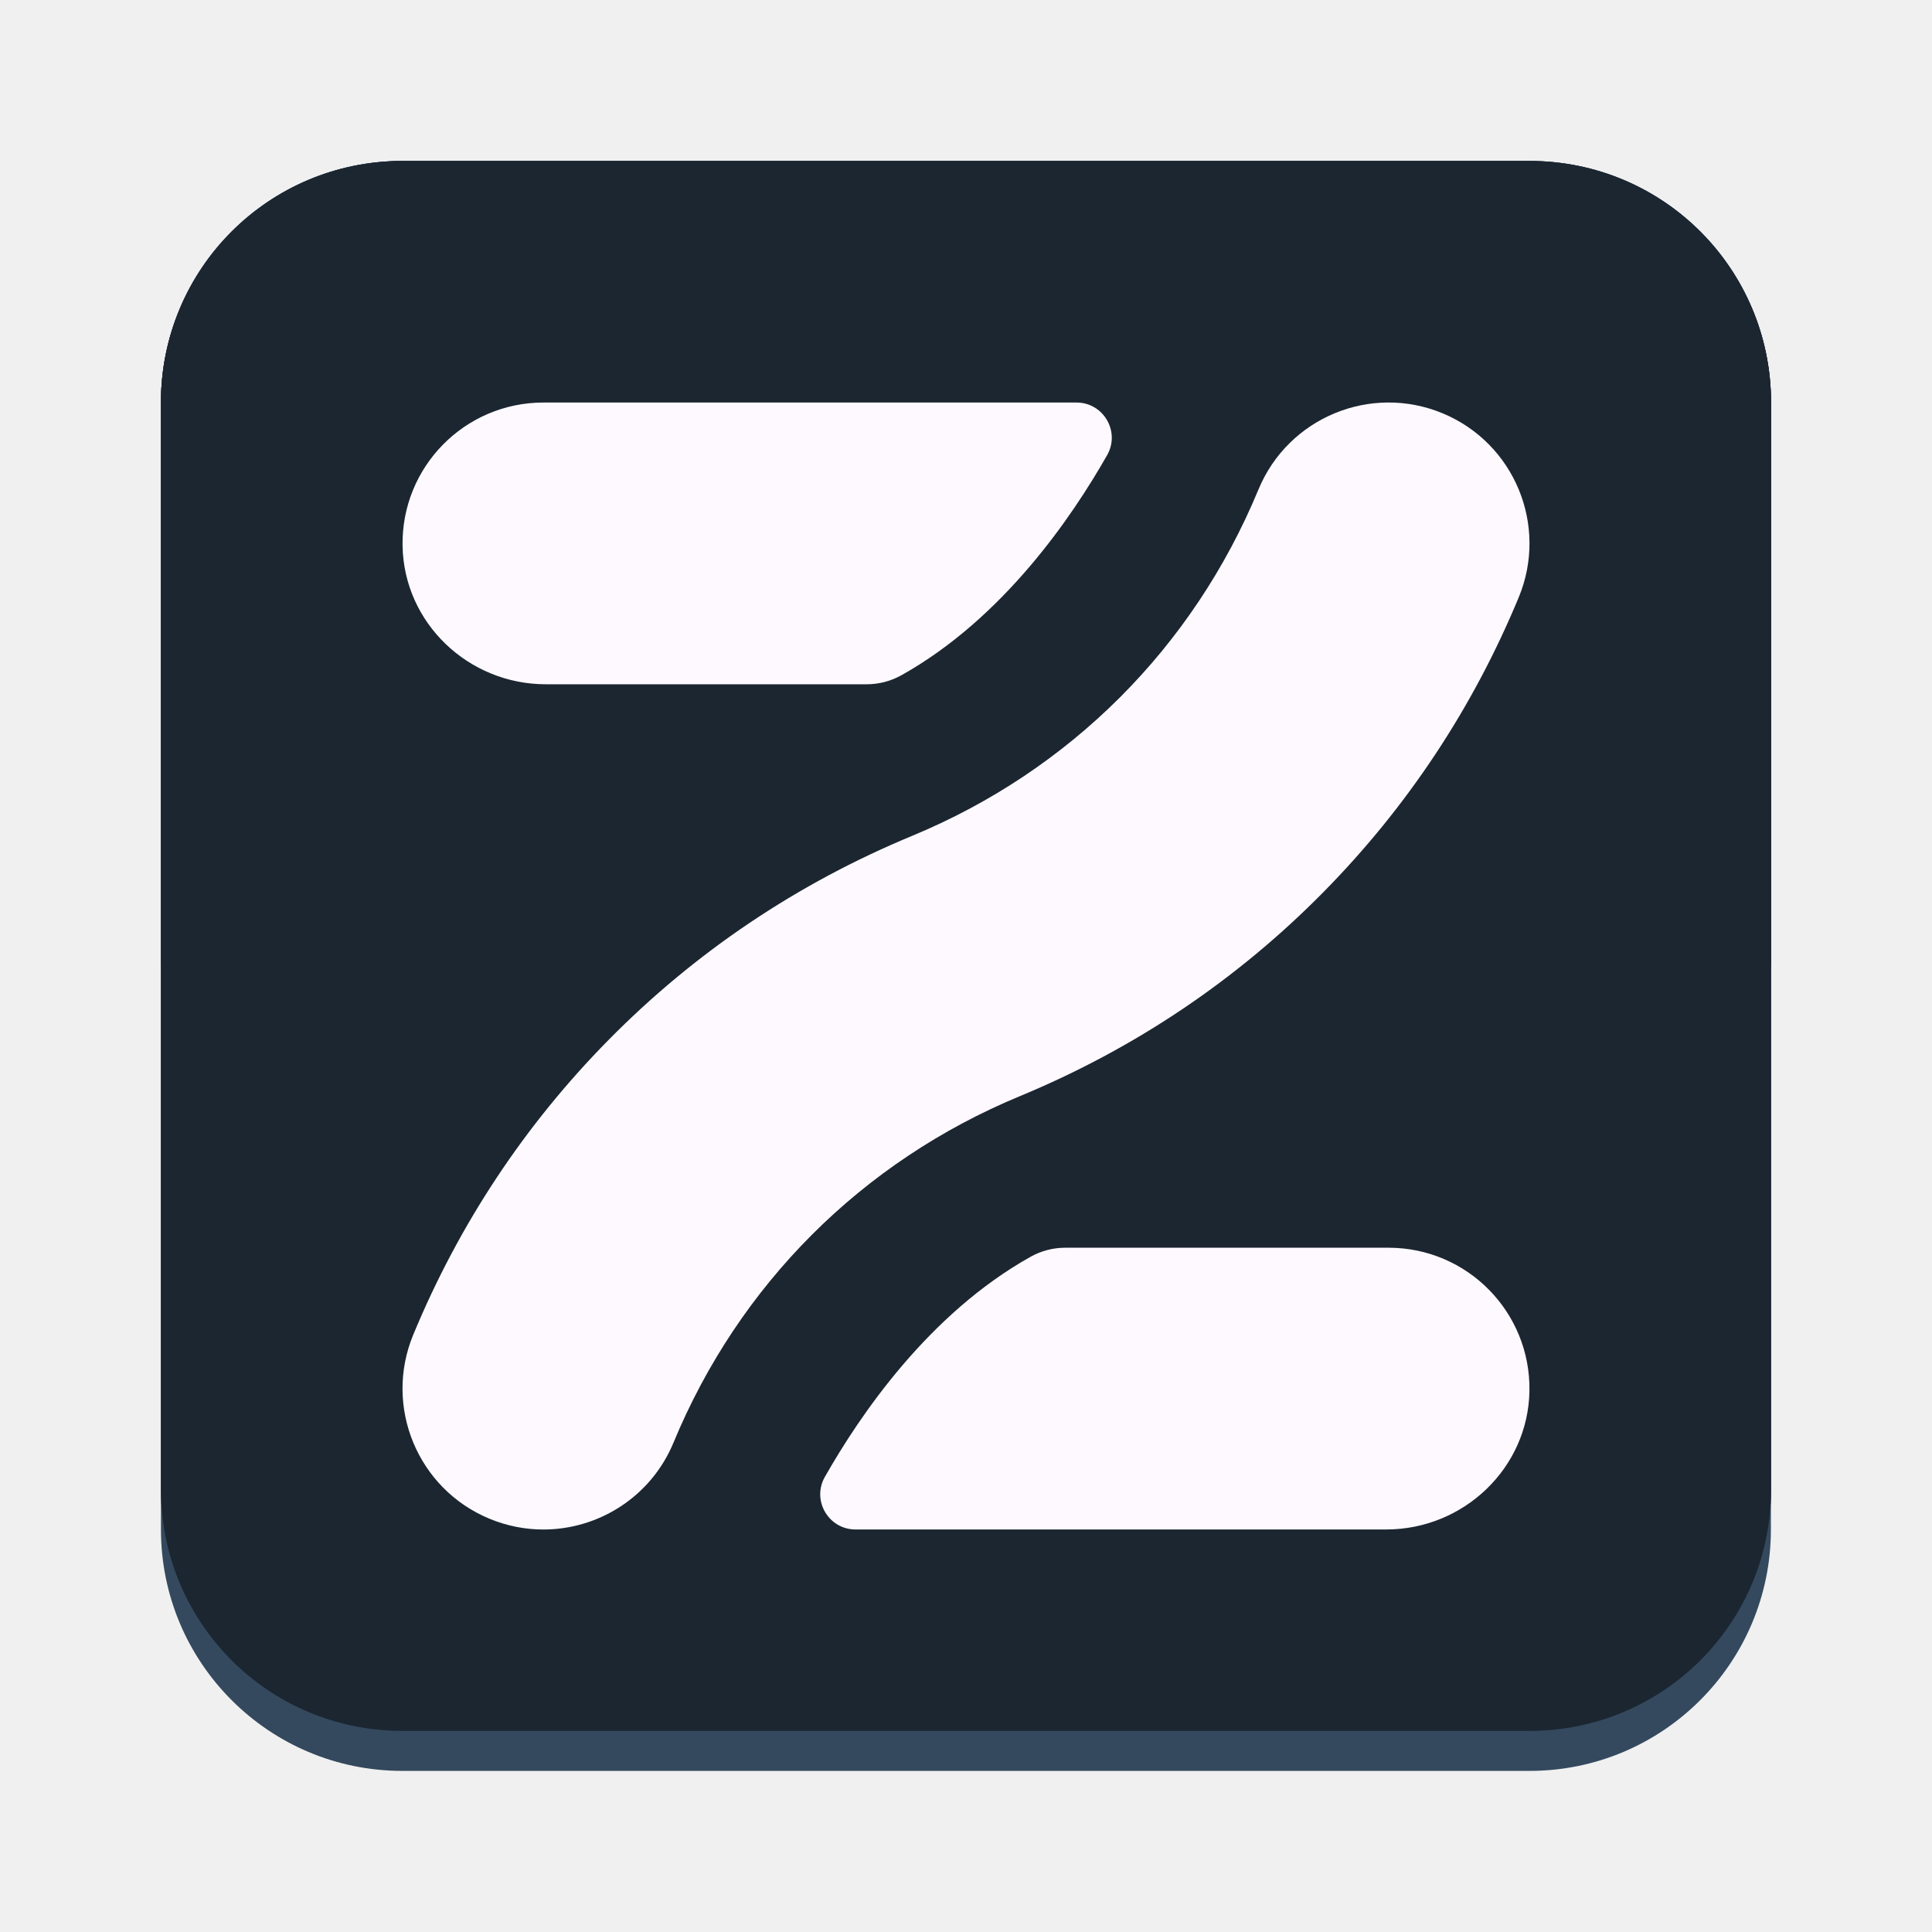
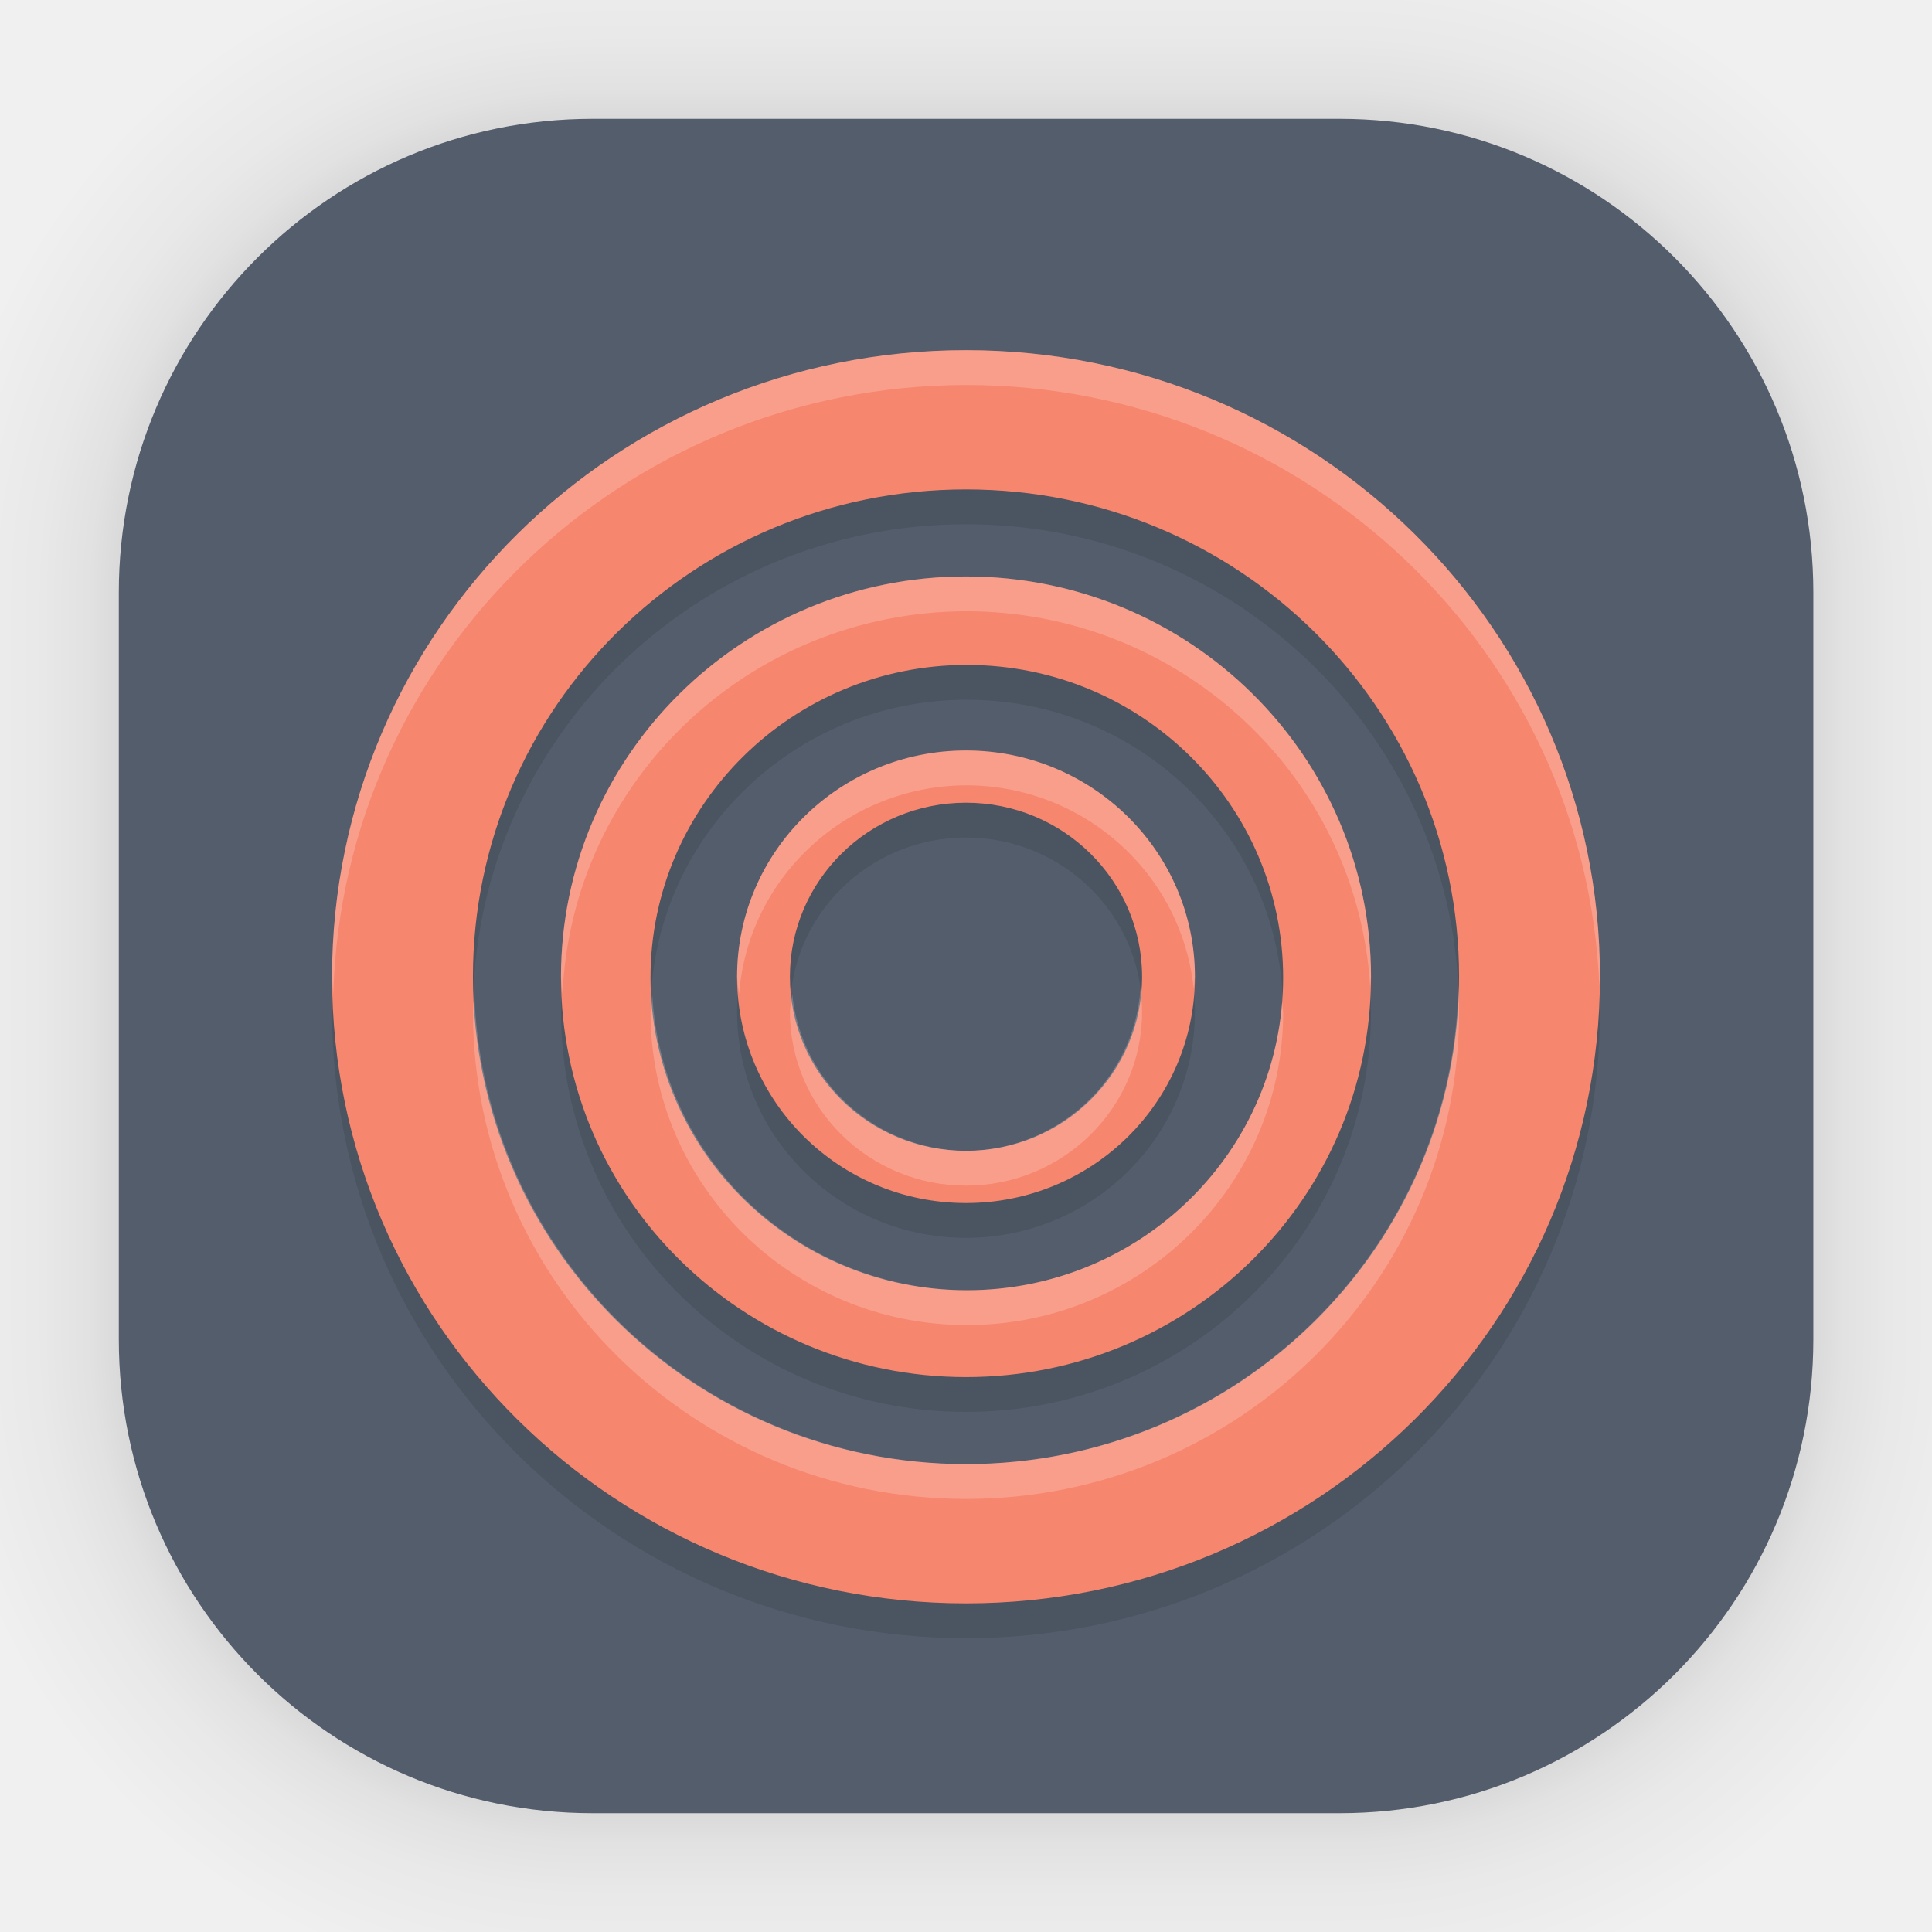
- <svg xmlns="http://www.w3.org/2000/svg" width="48" height="48" version="1.1" viewBox="0 0 12.7 12.7" id="svg20">
-   <defs id="defs6">
-     <linearGradient id="linearGradient967" x1="24" x2="24" y1="318.585" y2="131.687" gradientTransform="matrix(0.2645822,0,0,0.2582837,5.1009547e-5,-64.29375)" gradientUnits="userSpaceOnUse">
-       <stop stop-color="#da4453" offset="0" id="stop1" />
-       <stop stop-color="#fcfcfc" offset="1" id="stop2" />
+ <svg xmlns="http://www.w3.org/2000/svg" xmlns:xlink="http://www.w3.org/1999/xlink" width="48" height="48" viewBox="0 0 12.7 12.7" version="1.1" id="svg1443">
+   <defs id="defs1437">
+     <filter color-interpolation-filters="sRGB" height="1.131" width="1.111" y="-0.066" x="-0.055" id="c-9">
+       <feGaussianBlur id="feGaussianBlur1093" stdDeviation="1.106" />
+     </filter>
+     <linearGradient gradientUnits="userSpaceOnUse" gradientTransform="matrix(0.13235,0,0,0.13075,-32.379,1.0873)" y2="269.49" y1="235.15" x2="657.65" x1="319.21" id="a-12">
+       <stop id="stop1076" offset="0" stop-color="#e54c18" />
+       <stop id="stop1078" offset="1" stop-color="#fec350" />
    </linearGradient>
-     <linearGradient id="linearGradient2591" x1="26" x2="26" y1="-2.325" y2="36.339" gradientTransform="matrix(1,0,0,0.9761905,0,-243)" gradientUnits="userSpaceOnUse">
-       <stop stop-color="#da4453" offset="0" id="stop3" style="stop-color:#1b2631;stop-opacity:1;" />
-       <stop stop-color="#da4453" stop-opacity=".075" offset="1" id="stop4" style="stop-color:#1b2631;stop-opacity:1;" />
-     </linearGradient>
-     <linearGradient id="linearGradient2617" x1="10.22" x2="10.22" y1="12.866" y2="31.201" gradientTransform="matrix(0.2645822,0,0,0.2645833,1.57815,1.310488)" gradientUnits="userSpaceOnUse">
-       <stop stop-color="#da4453" offset="0" id="stop5" />
-       <stop stop-color="#da4453" stop-opacity="0" offset="1" id="stop6" />
+     <linearGradient xlink:href="#a-7" id="c-36" x1="8.685" x2="8.762" y1="16.869" y2="4.534" gradientTransform="matrix(1.063475,0,0,1.063475,-0.8099937,1.811387)" gradientUnits="userSpaceOnUse" />
+     <linearGradient id="a-7">
+       <stop offset="0" style="stop-color:#2369ff;stop-opacity:1;" id="stop8" />
+       <stop offset="1" style="stop-color:#7fa8ff;stop-opacity:1" id="stop10" />
    </linearGradient>
  </defs>
-   <rect x="1.058" y="1.058" width="10.583" height="10.583" rx="1.587" ry="1.587" fill="#34495e" style="stroke-width:0.265;paint-order:stroke fill markers" id="rect6" />
-   <path d="m 2.646,1.058 c -0.879,0 -1.588,0.708 -1.588,1.588 v 7.144 c 0,0.879 0.708,1.588 1.588,1.588 h 7.408 c 0.879,0 1.588,-0.708 1.588,-1.588 V 2.646 c 0,-0.879 -0.708,-1.588 -1.588,-1.588 z" fill="#34495e" style="stroke-width:0.07;paint-order:markers fill stroke" id="path6" />
-   <path d="m 2.646,1.058 c -0.879,0 -1.588,0.708 -1.588,1.588 v 7.144 c 0,0.879 0.708,1.588 1.588,1.588 h 7.408 c 0.879,0 1.588,-0.708 1.588,-1.588 V 2.646 c 0,-0.879 -0.708,-1.588 -1.588,-1.588 z" fill="url(#linearGradient967)" style="fill:#1b2631;stroke-width:0.07;paint-order:markers fill stroke;fill-opacity:1" id="path7" />
-   <path d="m 2.672,1.058 c -0.894,0 -1.614,0.708 -1.614,1.587 V 6.35 H 11.642 V 2.646 c 0,-0.879 -0.72,-1.587 -1.614,-1.587 z" fill="url(#linearGradient2591)" style="fill:url(#linearGradient2591);stroke-width:0.265;paint-order:normal" id="path8" />
-   <g id="f" transform="matrix(0.1580445,0,0,0.1580445,0.02825157,0.02821956)">
-     <path class="i" d="m 63.435,57.677 c -0.054,3.212 -2.742,5.759 -5.955,5.759 H 35.404 c -1.122,0 -1.829,-1.21 -1.275,-2.186 1.463,-2.574 4.32,-6.783 8.553,-9.154 0.441,-0.247 0.937,-0.378 1.442,-0.378 H 57.577 c 3.269,0 5.913,2.677 5.858,5.959 z" id="path3" style="fill:#fef9fe;stroke-width:0px" />
-     <path class="i" d="m 45.871,18.75 c -1.463,2.574 -4.32,6.783 -8.553,9.154 -0.441,0.247 -0.937,0.378 -1.442,0.378 H 22.52 c -3.213,0 -5.901,-2.546 -5.955,-5.759 -0.055,-3.282 2.589,-5.959 5.858,-5.959 h 22.173 c 1.122,0 1.829,1.21 1.275,2.186 z" id="path4" style="fill:#fef9fe;stroke-width:0px" />
-     <path class="i" d="m 22.421,63.438 c -0.747,0 -1.506,-0.144 -2.24,-0.448 -2.99,-1.238 -4.409,-4.666 -3.171,-7.655 1.905,-4.598 4.634,-8.72 8.114,-12.251 3.604,-3.659 7.855,-6.517 12.634,-8.497 6.569,-2.721 11.685,-7.837 14.406,-14.406 1.238,-2.99 4.666,-4.409 7.655,-3.171 2.99,1.238 4.409,4.666 3.171,7.655 -1.905,4.598 -4.634,8.72 -8.114,12.251 -3.604,3.659 -7.855,6.517 -12.634,8.497 -6.569,2.721 -11.685,7.837 -14.406,14.406 -0.934,2.256 -3.116,3.619 -5.415,3.619 z" id="path5" style="fill:#fef9fe;stroke-width:0px" />
+   <g id="layer1">
+     <rect ry="3.114" rx="3.114" y="0.781" x="0.781" height="11.138" width="11.139" id="rect1634" style="opacity:0.295;fill:none;fill-opacity:1;stroke:#000000;stroke-width:0.047;stroke-linecap:round;stroke-linejoin:round;stroke-miterlimit:4;stroke-dasharray:none;stroke-opacity:0.02" />
+     <rect style="opacity:0.295;fill:none;fill-opacity:1;stroke:#000000;stroke-width:0.094;stroke-linecap:round;stroke-linejoin:round;stroke-miterlimit:4;stroke-dasharray:none;stroke-opacity:0.02" id="rect1638" width="11.139" height="11.138" x="0.781" y="0.781" rx="3.114" ry="3.114" />
+     <rect ry="3.114" rx="3.114" y="0.781" x="0.781" height="11.138" width="11.139" id="rect1640" style="opacity:0.295;fill:none;fill-opacity:1;stroke:#000000;stroke-width:0.141;stroke-linecap:round;stroke-linejoin:round;stroke-miterlimit:4;stroke-dasharray:none;stroke-opacity:0.02" />
+     <rect style="opacity:0.295;fill:none;fill-opacity:1;stroke:#000000;stroke-width:0.188;stroke-linecap:round;stroke-linejoin:round;stroke-miterlimit:4;stroke-dasharray:none;stroke-opacity:0.02" id="rect1642" width="11.139" height="11.138" x="0.781" y="0.781" rx="3.114" ry="3.114" />
+     <rect ry="3.114" rx="3.114" y="0.781" x="0.781" height="11.138" width="11.139" id="rect1644" style="opacity:0.295;fill:none;fill-opacity:1;stroke:#000000;stroke-width:0.236;stroke-linecap:round;stroke-linejoin:round;stroke-miterlimit:4;stroke-dasharray:none;stroke-opacity:0.02" />
+     <rect style="opacity:0.295;fill:none;fill-opacity:1;stroke:#000000;stroke-width:0.283;stroke-linecap:round;stroke-linejoin:round;stroke-miterlimit:4;stroke-dasharray:none;stroke-opacity:0.02" id="rect1646" width="11.139" height="11.138" x="0.781" y="0.781" rx="3.114" ry="3.114" />
+     <rect ry="3.114" rx="3.114" y="0.781" x="0.781" height="11.138" width="11.139" id="rect1648" style="opacity:0.295;fill:none;fill-opacity:1;stroke:#000000;stroke-width:0.33;stroke-linecap:round;stroke-linejoin:round;stroke-miterlimit:4;stroke-dasharray:none;stroke-opacity:0.02" />
+     <rect style="opacity:0.295;fill:none;fill-opacity:1;stroke:#000000;stroke-width:0.377;stroke-linecap:round;stroke-linejoin:round;stroke-miterlimit:4;stroke-dasharray:none;stroke-opacity:0.02" id="rect1650" width="11.139" height="11.138" x="0.781" y="0.781" rx="3.114" ry="3.114" />
+     <rect ry="3.114" rx="3.114" y="0.781" x="0.781" height="11.138" width="11.139" id="rect1652" style="opacity:0.295;fill:none;fill-opacity:1;stroke:#000000;stroke-width:0.471;stroke-linecap:round;stroke-linejoin:round;stroke-miterlimit:4;stroke-dasharray:none;stroke-opacity:0.02" />
+     <rect style="opacity:0.295;fill:none;fill-opacity:1;stroke:#000000;stroke-width:0.565;stroke-linecap:round;stroke-linejoin:round;stroke-miterlimit:4;stroke-dasharray:none;stroke-opacity:0.02" id="rect1654" width="11.139" height="11.138" x="0.781" y="0.781" rx="3.114" ry="3.114" />
+     <rect ry="3.114" rx="3.114" y="0.781" x="0.781" height="11.138" width="11.139" id="rect1656" style="opacity:0.295;fill:none;fill-opacity:1;stroke:#000000;stroke-width:0.66;stroke-linecap:round;stroke-linejoin:round;stroke-miterlimit:4;stroke-dasharray:none;stroke-opacity:0.02" />
+     <rect style="opacity:0.295;fill:none;fill-opacity:1;stroke:#000000;stroke-width:0.754;stroke-linecap:round;stroke-linejoin:round;stroke-miterlimit:4;stroke-dasharray:none;stroke-opacity:0.02" id="rect1658" width="11.139" height="11.138" x="0.781" y="0.781" rx="3.114" ry="3.114" />
+     <rect ry="3.114" rx="3.114" y="0.781" x="0.781" height="11.138" width="11.139" id="rect1660" style="opacity:0.295;fill:none;fill-opacity:1;stroke:#000000;stroke-width:0.848;stroke-linecap:round;stroke-linejoin:round;stroke-miterlimit:4;stroke-dasharray:none;stroke-opacity:0.02" />
+     <rect style="opacity:0.295;fill:none;fill-opacity:1;stroke:#000000;stroke-width:0.942;stroke-linecap:round;stroke-linejoin:round;stroke-miterlimit:4;stroke-dasharray:none;stroke-opacity:0.02" id="rect1662" width="11.139" height="11.138" x="0.781" y="0.781" rx="3.114" ry="3.114" />
+     <rect ry="3.114" rx="3.114" y="0.781" x="0.781" height="11.138" width="11.139" id="rect1664" style="opacity:0.295;fill:none;fill-opacity:1;stroke:#000000;stroke-width:1.037;stroke-linecap:round;stroke-linejoin:round;stroke-miterlimit:4;stroke-dasharray:none;stroke-opacity:0.02" />
+     <rect style="opacity:0.295;fill:none;fill-opacity:1;stroke:#000000;stroke-width:1.225;stroke-linecap:round;stroke-linejoin:round;stroke-miterlimit:4;stroke-dasharray:none;stroke-opacity:0.02" id="rect1666" width="11.139" height="11.138" x="0.781" y="0.781" rx="3.114" ry="3.114" />
+     <rect ry="3.114" rx="3.114" y="0.781" x="0.781" height="11.138" width="11.139" id="rect1668" style="opacity:0.295;fill:none;fill-opacity:1;stroke:#000000;stroke-width:1.413;stroke-linecap:round;stroke-linejoin:round;stroke-miterlimit:4;stroke-dasharray:none;stroke-opacity:0.02" />
+     <rect style="opacity:0.295;fill:none;fill-opacity:1;stroke:#000000;stroke-width:1.602;stroke-linecap:round;stroke-linejoin:round;stroke-miterlimit:4;stroke-dasharray:none;stroke-opacity:0.02" id="rect1670" width="11.139" height="11.138" x="0.781" y="0.781" rx="3.114" ry="3.114" />
+     <rect ry="3.114" rx="3.114" y="0.781" x="0.781" height="11.138" width="11.139" id="rect1672" style="opacity:0.295;fill:none;fill-opacity:1;stroke:#000000;stroke-width:1.79;stroke-linecap:round;stroke-linejoin:round;stroke-miterlimit:4;stroke-dasharray:none;stroke-opacity:0.02" />
+     <rect style="opacity:0.295;fill:none;fill-opacity:1;stroke:#000000;stroke-width:1.979;stroke-linecap:round;stroke-linejoin:round;stroke-miterlimit:4;stroke-dasharray:none;stroke-opacity:0.02" id="rect1674" width="11.139" height="11.138" x="0.781" y="0.781" rx="3.114" ry="3.114" />
+     <rect ry="3.114" rx="3.114" y="0.781" x="0.781" height="11.138" width="11.139" id="rect1676" style="opacity:0.295;fill:none;fill-opacity:1;stroke:#000000;stroke-width:2.167;stroke-linecap:round;stroke-linejoin:round;stroke-miterlimit:4;stroke-dasharray:none;stroke-opacity:0.02" />
+     <rect style="opacity:0.295;fill:none;fill-opacity:1;stroke:#000000;stroke-width:2.356;stroke-linecap:round;stroke-linejoin:round;stroke-miterlimit:4;stroke-dasharray:none;stroke-opacity:0.02" id="rect1678" width="11.139" height="11.138" x="0.781" y="0.781" rx="3.114" ry="3.114" />
+     <rect ry="3.114" rx="3.114" y="0.781" x="0.781" height="11.138" width="11.139" id="rect849" style="fill:#535d6c;fill-opacity:1;stroke-width:1.298;stroke-linecap:round;stroke-linejoin:round" />
+     <g id="g2" transform="matrix(0.2315104,0,0,0.2288288,-0.595311,-14.86029)" style="stroke-width:1.15">
+       <path style="opacity:0.1;stroke-width:1.15" d="M 30,87.5 A 6.5,6.5 0 0 0 23.5,94 6.5,6.5 0 0 0 30,100.5 6.5,6.5 0 0 0 36.5,94 6.5,6.5 0 0 0 30,87.5 Z m 0,1.5 a 5,5 0 0 1 5,5 5,5 0 0 1 -5,5 5,5 0 0 1 -5,-5 5,5 0 0 1 5,-5 z m 0,-6.5 A 11.5,11.5 0 0 0 18.5,94 11.5,11.5 0 0 0 30,105.5 11.5,11.5 0 0 0 41.5,94 11.5,11.5 0 0 0 30,82.5 Z m 0.023,2.542 a 8.982,8.982 0 0 1 8.982,8.981 8.982,8.982 0 0 1 -8.982,8.982 8.982,8.982 0 0 1 -8.981,-8.982 8.982,8.982 0 0 1 8.981,-8.981 z M 30,76 A 18,18 0 0 0 12,94 18,18 0 0 0 30,112 18,18 0 0 0 48,94 18,18 0 0 0 30,76 Z m 0,4 A 14,14 0 0 1 44,94 14,14 0 0 1 30,108 14,14 0 0 1 16,94 14,14 0 0 1 30,80 Z" id="path3" />
+       <path style="fill:#f7866e;fill-opacity:1;stroke-width:1.15" d="M 30,86.5 A 6.5,6.5 0 0 0 23.5,93 6.5,6.5 0 0 0 30,99.5 6.5,6.5 0 0 0 36.5,93 6.5,6.5 0 0 0 30,86.5 Z m 0,1.5 a 5,5 0 0 1 5,5 5,5 0 0 1 -5,5 5,5 0 0 1 -5,-5 5,5 0 0 1 5,-5 z m 0,-6.5 A 11.5,11.5 0 0 0 18.5,93 11.5,11.5 0 0 0 30,104.5 11.5,11.5 0 0 0 41.5,93 11.5,11.5 0 0 0 30,81.5 Z m 0.023,2.542 a 8.982,8.982 0 0 1 8.982,8.981 8.982,8.982 0 0 1 -8.982,8.982 8.982,8.982 0 0 1 -8.981,-8.982 8.982,8.982 0 0 1 8.981,-8.981 z M 30,75 A 18,18 0 0 0 12,93 18,18 0 0 0 30,111 18,18 0 0 0 48,93 18,18 0 0 0 30,75 Z m 0,4 A 14,14 0 0 1 44,93 14,14 0 0 1 30,107 14,14 0 0 1 16,93 14,14 0 0 1 30,79 Z" id="path4" />
+       <path style="opacity:0.2;fill:#ffffff;stroke-width:1.15" d="M 30,75 A 18,18 0 0 0 12,93 18,18 0 0 0 12.035,93.5 18,18 0 0 1 30,76 18,18 0 0 1 47.982,93.254 18,18 0 0 0 48,93 18,18 0 0 0 30,75 Z m 0,6.5 A 11.5,11.5 0 0 0 18.5,93 11.5,11.5 0 0 0 18.543,93.5 11.5,11.5 0 0 1 30,82.5 11.5,11.5 0 0 1 41.477,93.275 11.5,11.5 0 0 0 41.5,93 11.5,11.5 0 0 0 30,81.5 Z m 0,5 A 6.5,6.5 0 0 0 23.5,93 6.5,6.5 0 0 0 23.557,93.5 6.5,6.5 0 0 1 30,87.5 6.5,6.5 0 0 1 36.463,93.334 6.5,6.5 0 0 0 36.5,93 6.5,6.5 0 0 0 30,86.5 Z m 13.98,6.758 A 14,14 0 0 1 30,107 14,14 0 0 1 16.039,93.5 14,14 0 0 0 16,94 14,14 0 0 0 30,108 14,14 0 0 0 44,94 14,14 0 0 0 43.98,93.258 Z m -9.027,0.099 A 5,5 0 0 1 30,98 5,5 0 0 1 25.066,93.5 5,5 0 0 0 25,94 a 5,5 0 0 0 5,5 5,5 0 0 0 5,-5 5,5 0 0 0 -0.047,-0.643 z m -13.861,0.166 a 8.982,8.982 0 0 0 -0.049,0.5 8.982,8.982 0 0 0 8.98,8.983 8.982,8.982 0 0 0 8.983,-8.983 8.982,8.982 0 0 0 -0.029,-0.302 8.982,8.982 0 0 1 -8.954,8.285 8.982,8.982 0 0 1 -8.931,-8.483 z" id="path5" />
+     </g>
  </g>
</svg>
